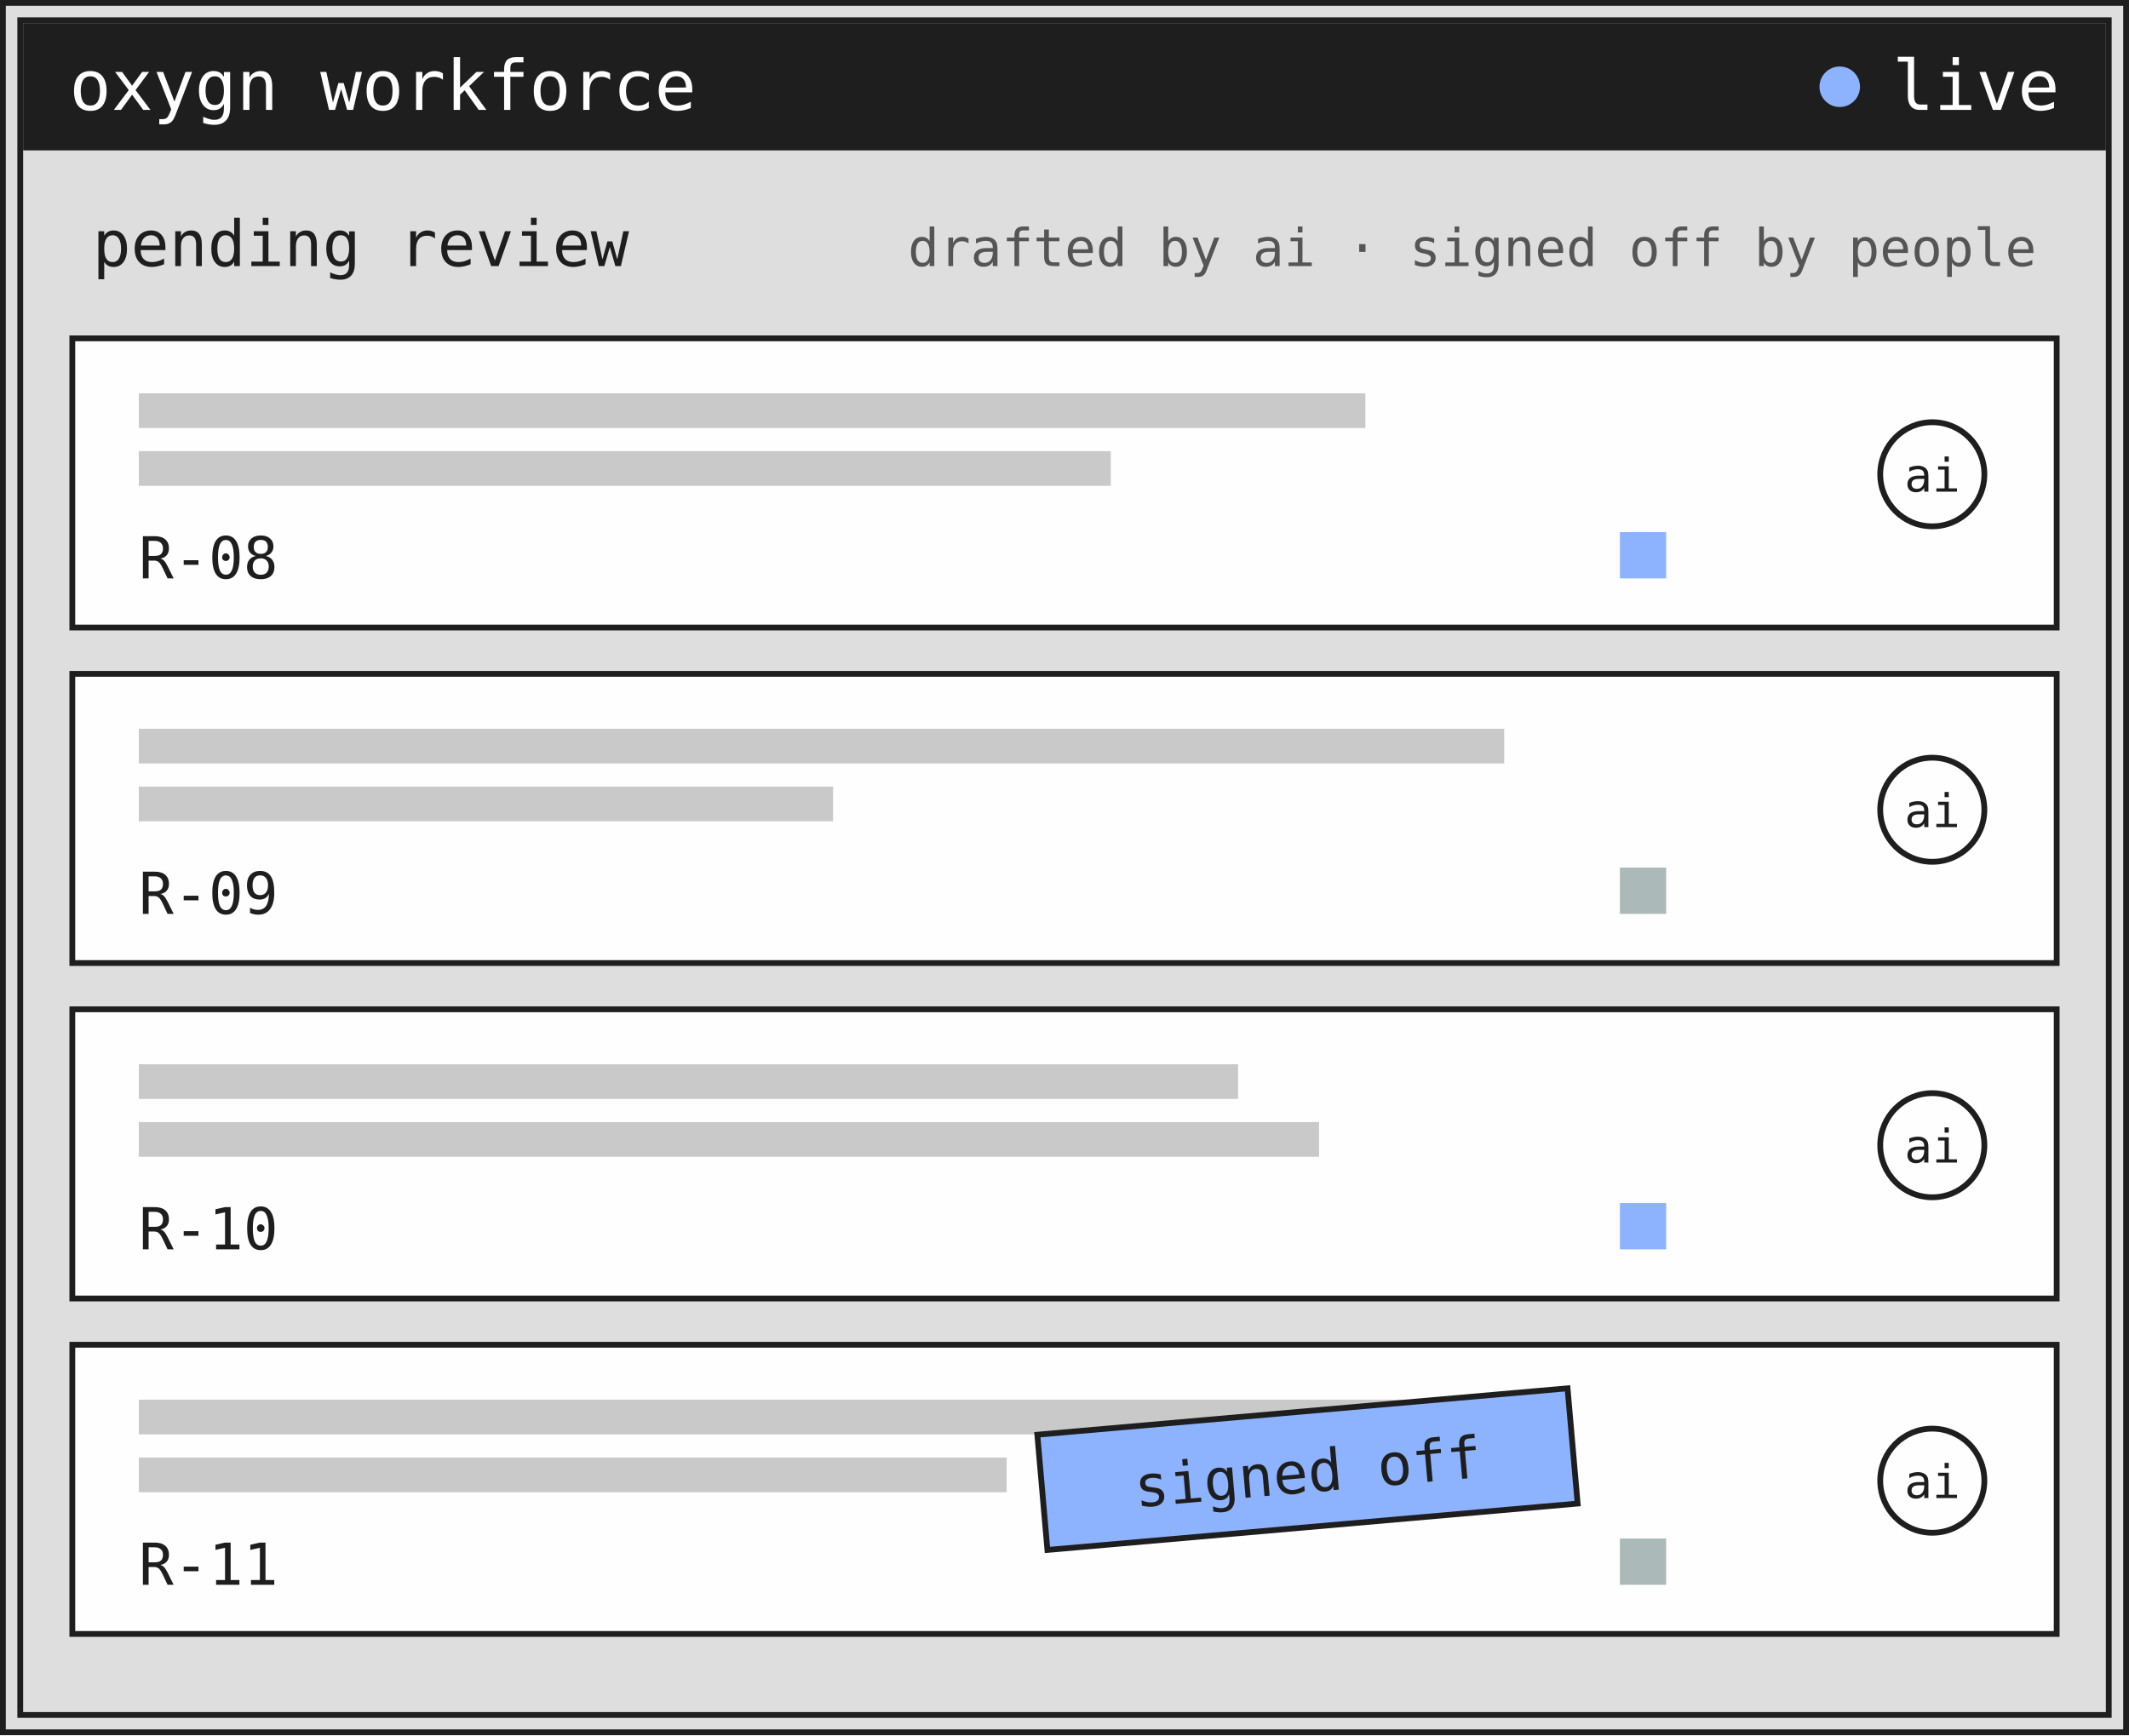
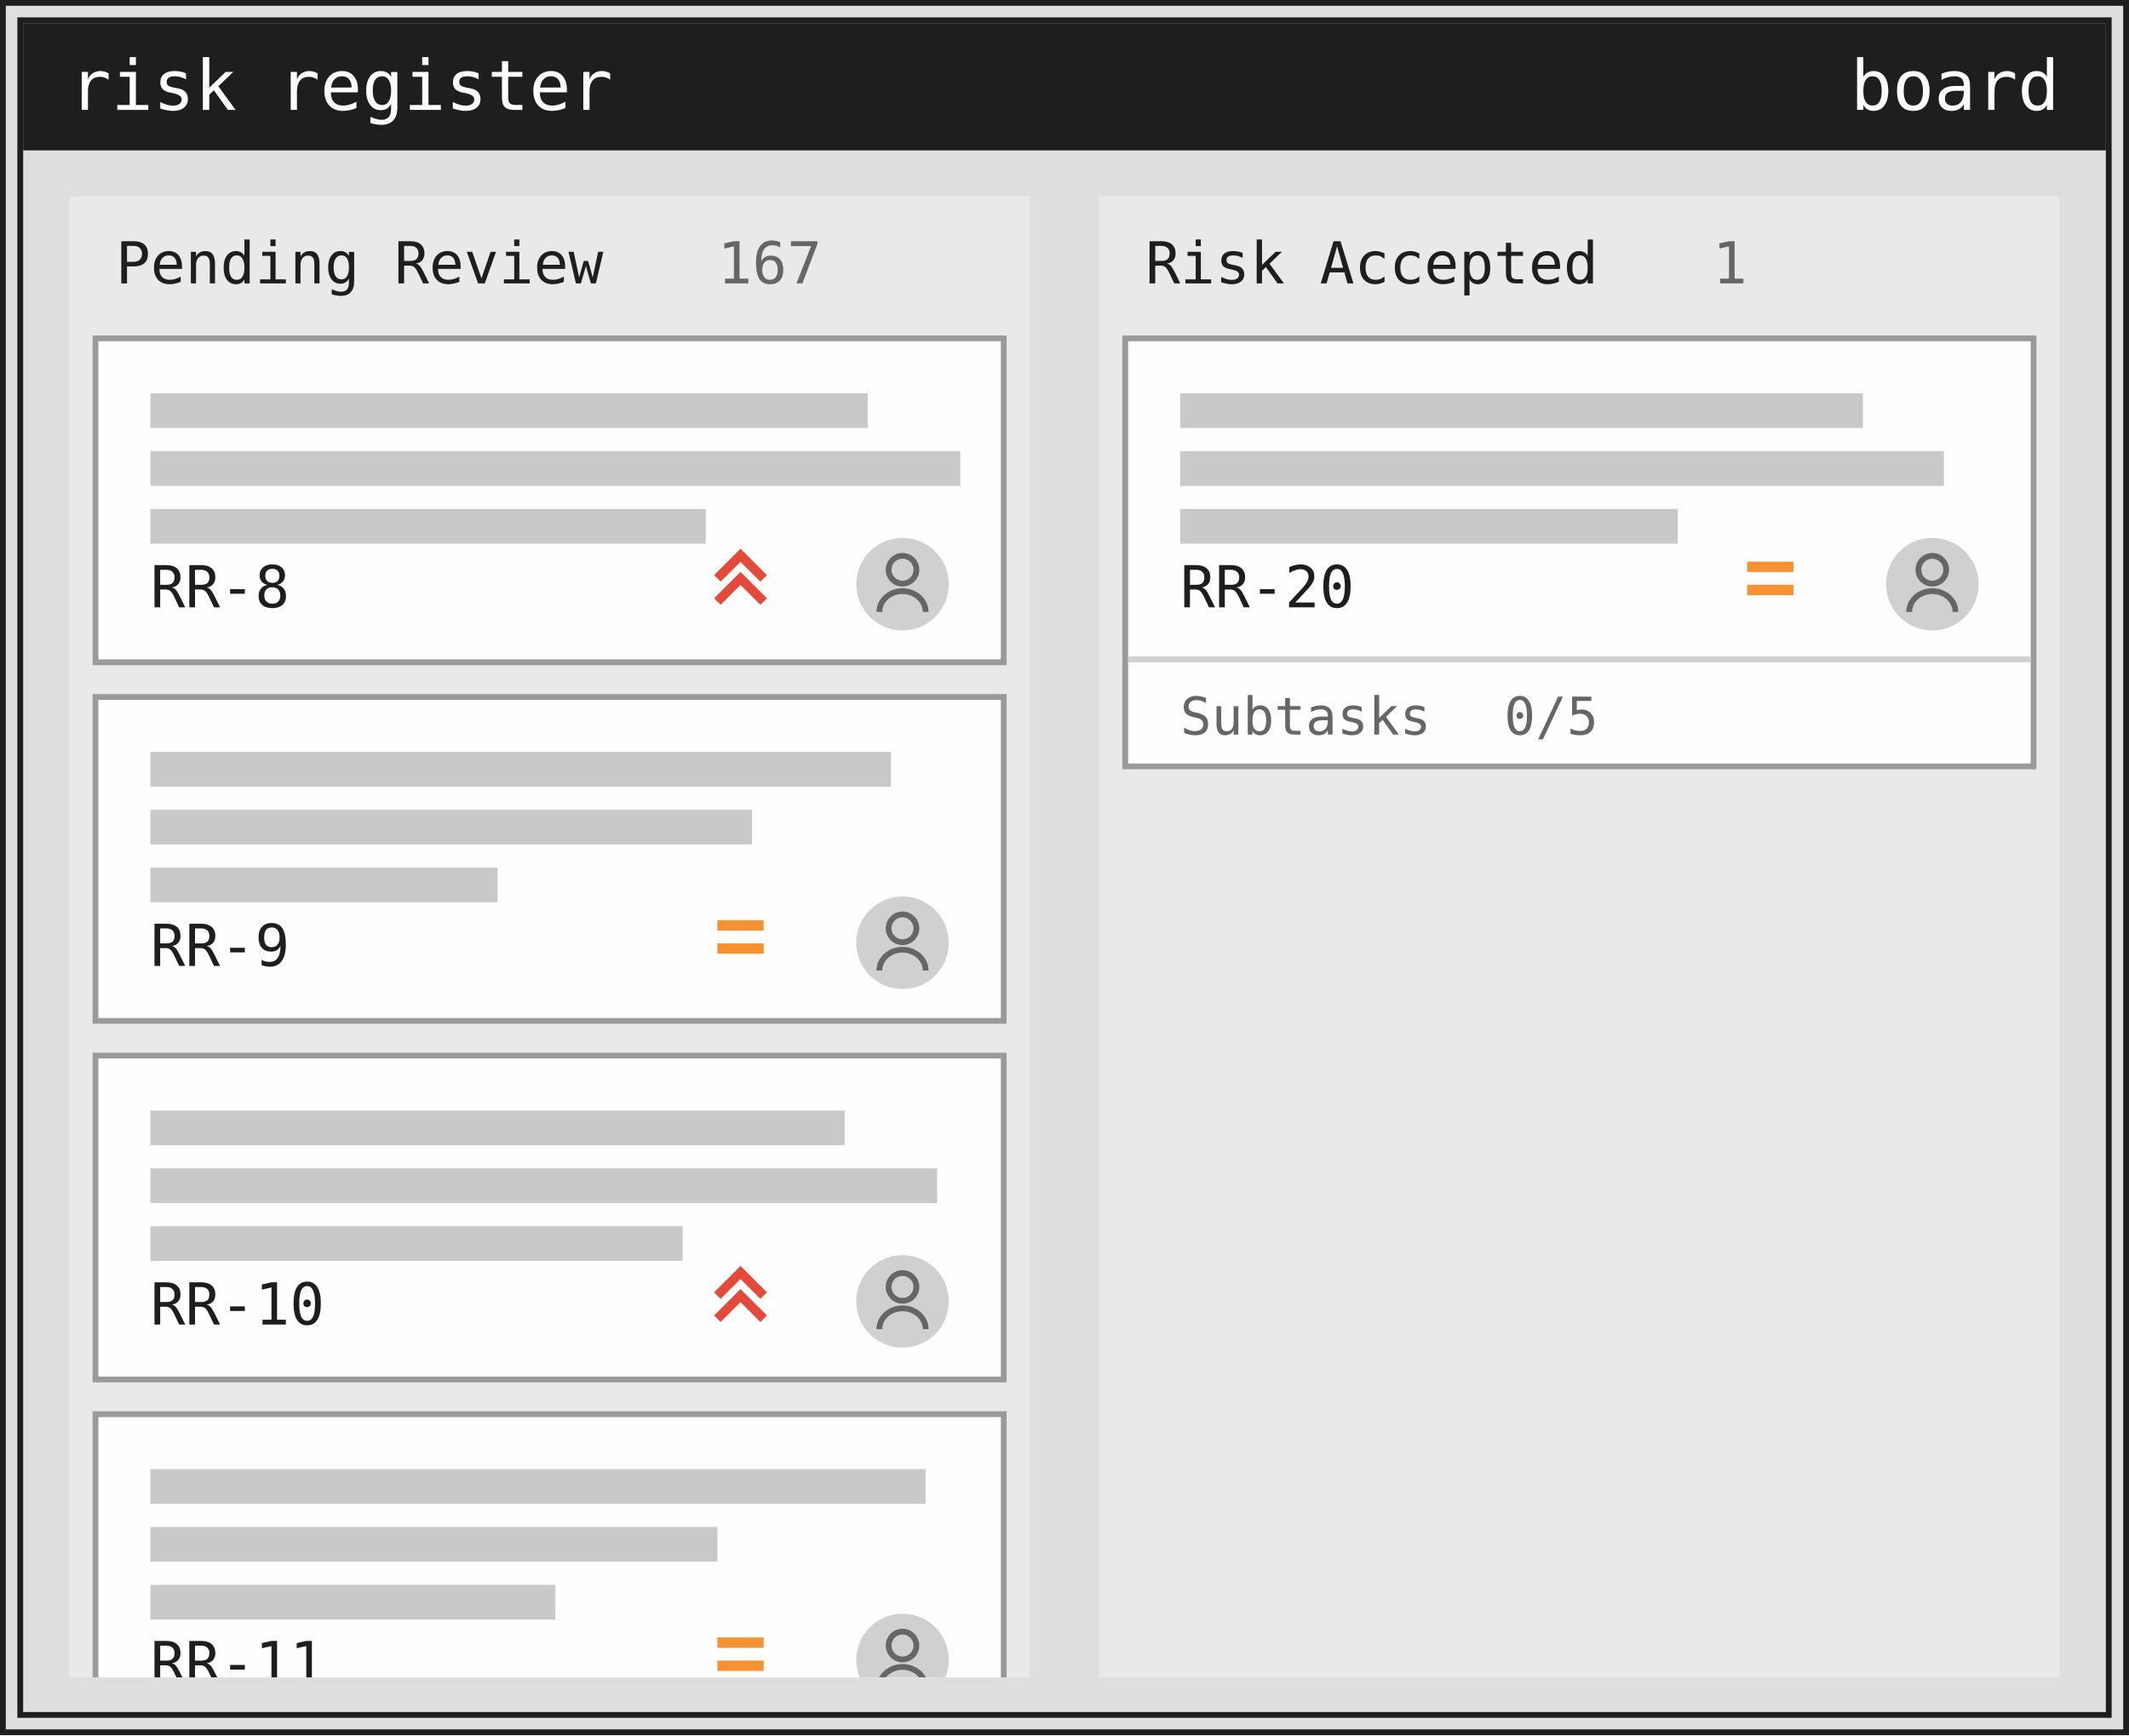
<svg xmlns="http://www.w3.org/2000/svg" width="368" height="300" viewBox="0 0 368 300" font-family="Menlo, ui-monospace, monospace">
  <rect x=".5" y=".5" width="367" height="299" fill="#DEDEDE" stroke="#1E1E1E" />
  <rect x="3.5" y="3.5" width="361" height="293" fill="none" stroke="#1E1E1E" />
  <rect x="4" y="4" width="360" height="22" fill="#1E1E1E" />
-   <text x="12" y="19" font-size="12" fill="#FEFEFE" text-anchor="start">oxygn workforce</text>
-   <circle cx="318" cy="15" r="3.5" fill="#8DB3FF" />
-   <text x="356" y="19" font-size="12" fill="#FEFEFE" text-anchor="end">live</text>
-   <text x="16" y="46" font-size="11" fill="#1E1E1E" text-anchor="start">pending review</text>
-   <text x="352" y="46" font-size="9" fill="#555" text-anchor="end">drafted by ai · signed off by people</text>
-   <clipPath id="q">
-     <rect x="12" y="56" width="344" height="232" />
+   <text x="12" y="19" font-size="12" fill="#FEFEFE" text-anchor="start">risk register</text>
+   <text x="356" y="19" font-size="12" fill="#FEFEFE" text-anchor="end">board</text>
+   <rect x="12" y="34" width="166" height="256" fill="#E9E9E9" />
+   <text x="20" y="49" font-size="10" fill="#1E1E1E" text-anchor="start">Pending Review</text>
+   <rect x="190" y="34" width="166" height="256" fill="#E9E9E9" />
+   <text x="198" y="49" font-size="10" fill="#1E1E1E" text-anchor="start">Risk Accepted</text>
+   <g>
+     <text x="124" y="49" font-size="10" fill="#666666" text-anchor="start">167</text>
+   </g>
+   <g opacity="0">
+     <text x="124" y="49" font-size="10" fill="#666666" text-anchor="start">166</text>
+   </g>
+   <g>
+     <text x="296" y="49" font-size="10" fill="#666666" text-anchor="start">1</text>
+   </g>
+   <g opacity="0">
+     <text x="296" y="49" font-size="10" fill="#666666" text-anchor="start">2</text>
+   </g>
+   <rect x="194.5" y="58.5" width="157" height="74" fill="#FEFEFE" stroke="#9A9A9A" />
+   <rect x="204" y="68" width="118" height="6" fill="#C9C9C9" />
+   <rect x="204" y="78" width="132" height="6" fill="#C9C9C9" />
+   <rect x="204" y="88" width="86" height="6" fill="#C9C9C9" />
+   <text x="204" y="105" font-size="10" fill="#1E1E1E" text-anchor="start">RR-20</text>
+   <path d="M302 98 h8 M302 102 h8" fill="none" stroke="#F79232" stroke-width="1.8" />
+   <circle cx="334" cy="101" r="8" fill="#D0D0D0" />
+   <circle cx="334" cy="98.5" r="2.4" fill="none" stroke="#666" />
+   <path d="M330.0 105.8 a4.0 3.6 0 0 1 8.0 0" fill="none" stroke="#666" />
+   <line x1="195" y1="114" x2="351" y2="114" stroke="#D0D0D0" />
+   <text x="204" y="127" font-size="9" fill="#666666" text-anchor="start">Subtasks</text>
+   <text x="260" y="127" font-size="9" fill="#666666" text-anchor="start">0/5</text>
+   <clipPath id="pc">
+     <rect x="12" y="56" width="166" height="234" />
  </clipPath>
-   <g clip-path="url(#q)">
-     <g transform="translate(0,0)" opacity="1">
-       <rect x="12.5" y="58.5" width="343" height="50" fill="#FEFEFE" stroke="#1E1E1E" />
-       <rect x="24" y="68" width="212" height="6" fill="#C9C9C9" />
-       <rect x="24" y="78" width="168" height="6" fill="#C9C9C9" />
-       <text x="24" y="100" font-size="10" fill="#1E1E1E" text-anchor="start">R-08</text>
-       <rect x="280" y="92" width="8" height="8" fill="#8DB3FF" />
-       <circle cx="334" cy="82" r="9" fill="none" stroke="#1E1E1E" />
-       <text x="334" y="85" font-size="8" fill="#1E1E1E" text-anchor="middle">ai</text>
-       <g opacity="0" transform="rotate(-5 226 80)">
-         <rect x="180" y="70" width="92" height="20" fill="#8DB3FF" stroke="#1E1E1E" />
-         <text x="226" y="84" font-size="10" fill="#1E1E1E" text-anchor="middle">signed off</text>
-       </g>
-     </g>
-     <g transform="translate(0,58)" opacity="1">
-       <rect x="12.5" y="58.5" width="343" height="50" fill="#FEFEFE" stroke="#1E1E1E" />
-       <rect x="24" y="68" width="236" height="6" fill="#C9C9C9" />
-       <rect x="24" y="78" width="120" height="6" fill="#C9C9C9" />
-       <text x="24" y="100" font-size="10" fill="#1E1E1E" text-anchor="start">R-09</text>
-       <rect x="280" y="92" width="8" height="8" fill="#ABBAB9" />
-       <circle cx="334" cy="82" r="9" fill="none" stroke="#1E1E1E" />
-       <text x="334" y="85" font-size="8" fill="#1E1E1E" text-anchor="middle">ai</text>
-       <g opacity="0" transform="rotate(-5 226 80)">
-         <rect x="180" y="70" width="92" height="20" fill="#8DB3FF" stroke="#1E1E1E" />
-         <text x="226" y="84" font-size="10" fill="#1E1E1E" text-anchor="middle">signed off</text>
-       </g>
-     </g>
-     <g transform="translate(0,116)" opacity="1">
-       <rect x="12.5" y="58.5" width="343" height="50" fill="#FEFEFE" stroke="#1E1E1E" />
-       <rect x="24" y="68" width="190" height="6" fill="#C9C9C9" />
-       <rect x="24" y="78" width="204" height="6" fill="#C9C9C9" />
-       <text x="24" y="100" font-size="10" fill="#1E1E1E" text-anchor="start">R-10</text>
-       <rect x="280" y="92" width="8" height="8" fill="#8DB3FF" />
-       <circle cx="334" cy="82" r="9" fill="none" stroke="#1E1E1E" />
-       <text x="334" y="85" font-size="8" fill="#1E1E1E" text-anchor="middle">ai</text>
-       <g opacity="0" transform="rotate(-5 226 80)">
-         <rect x="180" y="70" width="92" height="20" fill="#8DB3FF" stroke="#1E1E1E" />
-         <text x="226" y="84" font-size="10" fill="#1E1E1E" text-anchor="middle">signed off</text>
-       </g>
-     </g>
-     <g transform="translate(0,174)" opacity="1">
-       <rect x="12.5" y="58.5" width="343" height="50" fill="#FEFEFE" stroke="#1E1E1E" />
-       <rect x="24" y="68" width="224" height="6" fill="#C9C9C9" />
-       <rect x="24" y="78" width="150" height="6" fill="#C9C9C9" />
-       <text x="24" y="100" font-size="10" fill="#1E1E1E" text-anchor="start">R-11</text>
-       <rect x="280" y="92" width="8" height="8" fill="#ABBAB9" />
-       <circle cx="334" cy="82" r="9" fill="none" stroke="#1E1E1E" />
-       <text x="334" y="85" font-size="8" fill="#1E1E1E" text-anchor="middle">ai</text>
-       <g opacity="1" transform="rotate(-5 226 80)">
-         <rect x="180" y="70" width="92" height="20" fill="#8DB3FF" stroke="#1E1E1E" />
-         <text x="226" y="84" font-size="10" fill="#1E1E1E" text-anchor="middle">signed off</text>
-       </g>
-     </g>
-     <g transform="translate(0,232)" opacity="0">
-       <rect x="12.5" y="58.5" width="343" height="50" fill="#FEFEFE" stroke="#1E1E1E" />
-       <rect x="24" y="68" width="200" height="6" fill="#C9C9C9" />
-       <rect x="24" y="78" width="180" height="6" fill="#C9C9C9" />
-       <text x="24" y="100" font-size="10" fill="#1E1E1E" text-anchor="start">R-12</text>
-       <rect x="280" y="92" width="8" height="8" fill="#8DB3FF" />
-       <circle cx="334" cy="82" r="9" fill="none" stroke="#1E1E1E" />
-       <text x="334" y="85" font-size="8" fill="#1E1E1E" text-anchor="middle">ai</text>
-       <g opacity="0" transform="rotate(-5 226 80)">
-         <rect x="180" y="70" width="92" height="20" fill="#8DB3FF" stroke="#1E1E1E" />
-         <text x="226" y="84" font-size="10" fill="#1E1E1E" text-anchor="middle">signed off</text>
-       </g>
+   <g clip-path="url(#pc)">
+     <g>
+       <rect x="16.5" y="120.5" width="157" height="56" fill="#FEFEFE" stroke="#9A9A9A" />
+       <rect x="26" y="130" width="128" height="6" fill="#C9C9C9" />
+       <rect x="26" y="140" width="104" height="6" fill="#C9C9C9" />
+       <rect x="26" y="150" width="60" height="6" fill="#C9C9C9" />
+       <text x="26" y="167" font-size="10" fill="#1E1E1E" text-anchor="start">RR-9</text>
+       <path d="M124 160 h8 M124 164 h8" fill="none" stroke="#F79232" stroke-width="1.8" />
+       <circle cx="156" cy="163" r="8" fill="#D0D0D0" />
+       <circle cx="156" cy="160.5" r="2.4" fill="none" stroke="#666" />
+       <path d="M152.0 167.8 a4.0 3.6 0 0 1 8.0 0" fill="none" stroke="#666" />
+       <rect x="16.5" y="182.5" width="157" height="56" fill="#FEFEFE" stroke="#9A9A9A" />
+       <rect x="26" y="192" width="120" height="6" fill="#C9C9C9" />
+       <rect x="26" y="202" width="136" height="6" fill="#C9C9C9" />
+       <rect x="26" y="212" width="92" height="6" fill="#C9C9C9" />
+       <text x="26" y="229" font-size="10" fill="#1E1E1E" text-anchor="start">RR-10</text>
+       <path d="M124 224 l4 -4 l4 4 M124 228 l4 -4 l4 4" fill="none" stroke="#E5493A" stroke-width="1.6" />
+       <circle cx="156" cy="225" r="8" fill="#D0D0D0" />
+       <circle cx="156" cy="222.5" r="2.4" fill="none" stroke="#666" />
+       <path d="M152.0 229.8 a4.0 3.6 0 0 1 8.0 0" fill="none" stroke="#666" />
+       <rect x="16.5" y="244.5" width="157" height="56" fill="#FEFEFE" stroke="#9A9A9A" />
+       <rect x="26" y="254" width="134" height="6" fill="#C9C9C9" />
+       <rect x="26" y="264" width="98" height="6" fill="#C9C9C9" />
+       <rect x="26" y="274" width="70" height="6" fill="#C9C9C9" />
+       <text x="26" y="291" font-size="10" fill="#1E1E1E" text-anchor="start">RR-11</text>
+       <path d="M124 284 h8 M124 288 h8" fill="none" stroke="#F79232" stroke-width="1.8" />
+       <circle cx="156" cy="287" r="8" fill="#D0D0D0" />
+       <circle cx="156" cy="284.5" r="2.4" fill="none" stroke="#666" />
+       <path d="M152.0 291.8 a4.0 3.6 0 0 1 8.0 0" fill="none" stroke="#666" />
+       <rect x="16.5" y="306.5" width="157" height="56" fill="#FEFEFE" stroke="#9A9A9A" />
+       <rect x="26" y="316" width="110" height="6" fill="#C9C9C9" />
+       <rect x="26" y="326" width="126" height="6" fill="#C9C9C9" />
+       <rect x="26" y="336" width="80" height="6" fill="#C9C9C9" />
+       <text x="26" y="353" font-size="10" fill="#1E1E1E" text-anchor="start">RR-12</text>
+       <path d="M124 346 h8 M124 350 h8" fill="none" stroke="#F79232" stroke-width="1.8" />
+       <circle cx="156" cy="349" r="8" fill="#D0D0D0" />
+       <circle cx="156" cy="346.5" r="2.4" fill="none" stroke="#666" />
+       <path d="M152.0 353.8 a4.0 3.6 0 0 1 8.0 0" fill="none" stroke="#666" />
    </g>
  </g>
+   <g>
+     <rect x="16.5" y="58.5" width="157" height="56" fill="#FEFEFE" stroke="#9A9A9A" />
+     <rect x="26" y="68" width="124" height="6" fill="#C9C9C9" />
+     <rect x="26" y="78" width="140" height="6" fill="#C9C9C9" />
+     <rect x="26" y="88" width="96" height="6" fill="#C9C9C9" />
+     <text x="26" y="105" font-size="10" fill="#1E1E1E" text-anchor="start">RR-8</text>
+     <path d="M124 100 l4 -4 l4 4 M124 104 l4 -4 l4 4" fill="none" stroke="#E5493A" stroke-width="1.6" />
+     <circle cx="156" cy="101" r="8" fill="#D0D0D0" />
+     <circle cx="156" cy="98.5" r="2.4" fill="none" stroke="#666" />
+     <path d="M152.0 105.8 a4.0 3.6 0 0 1 8.0 0" fill="none" stroke="#666" />
+   </g>
</svg>
